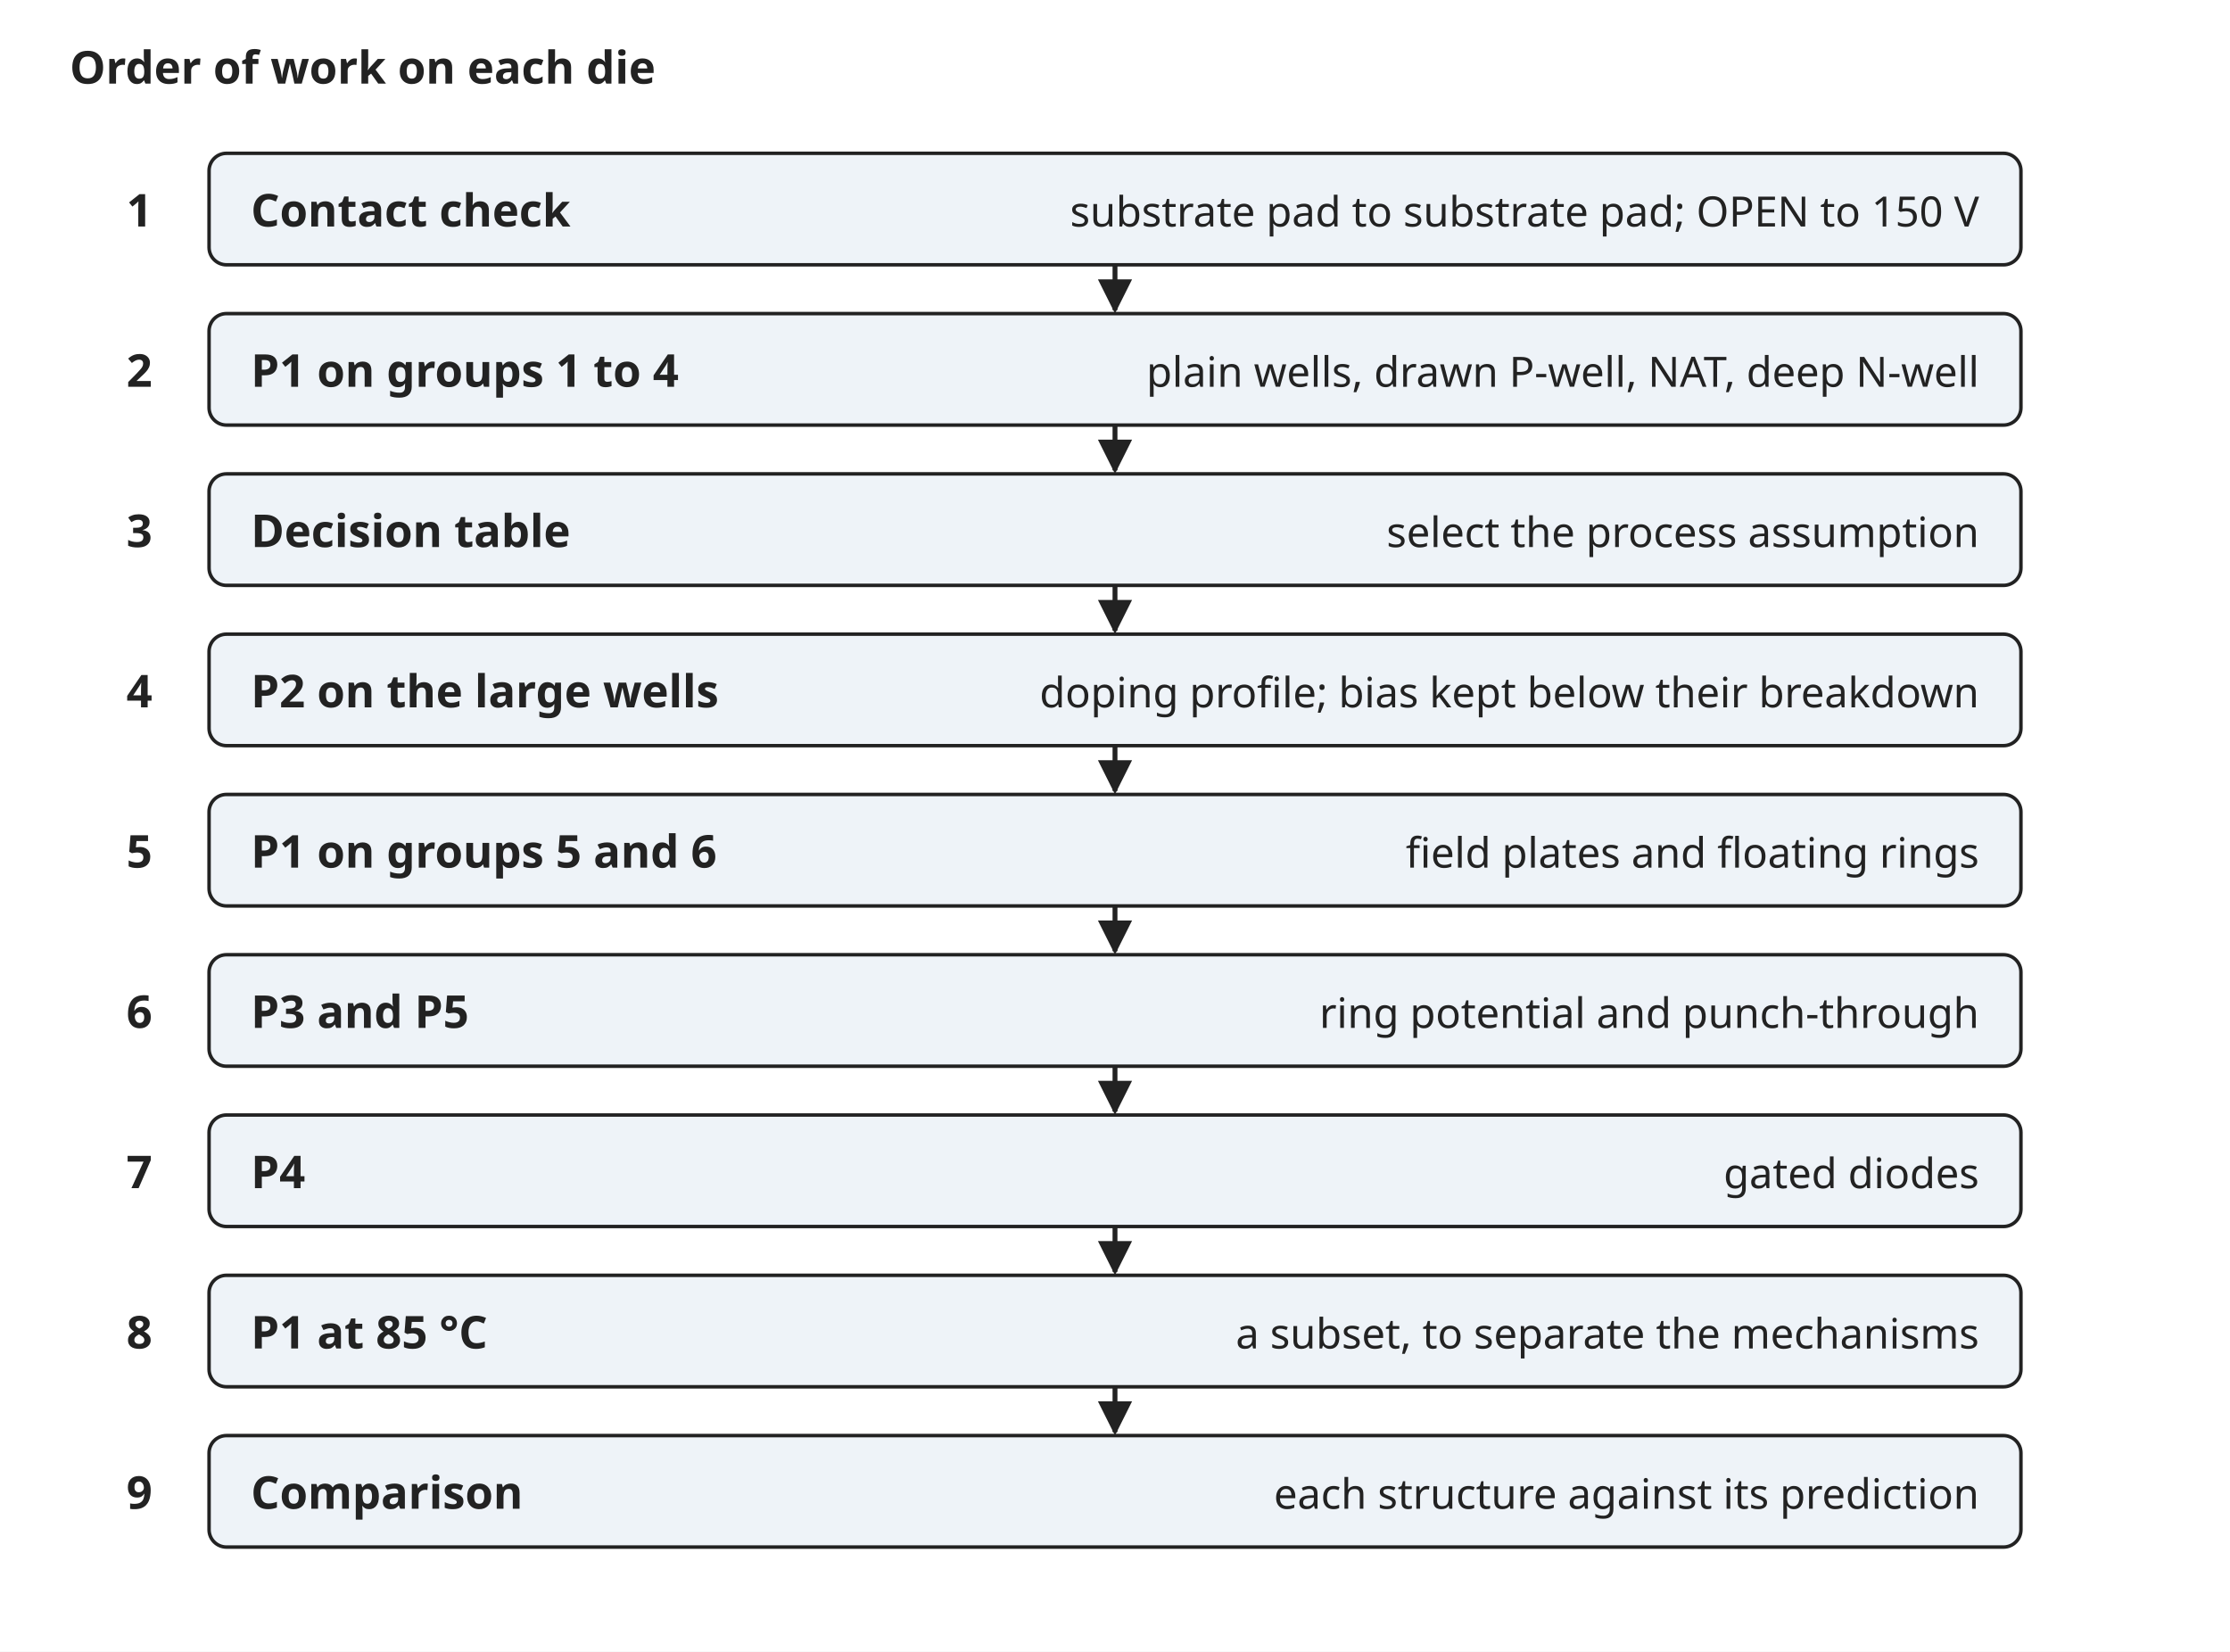
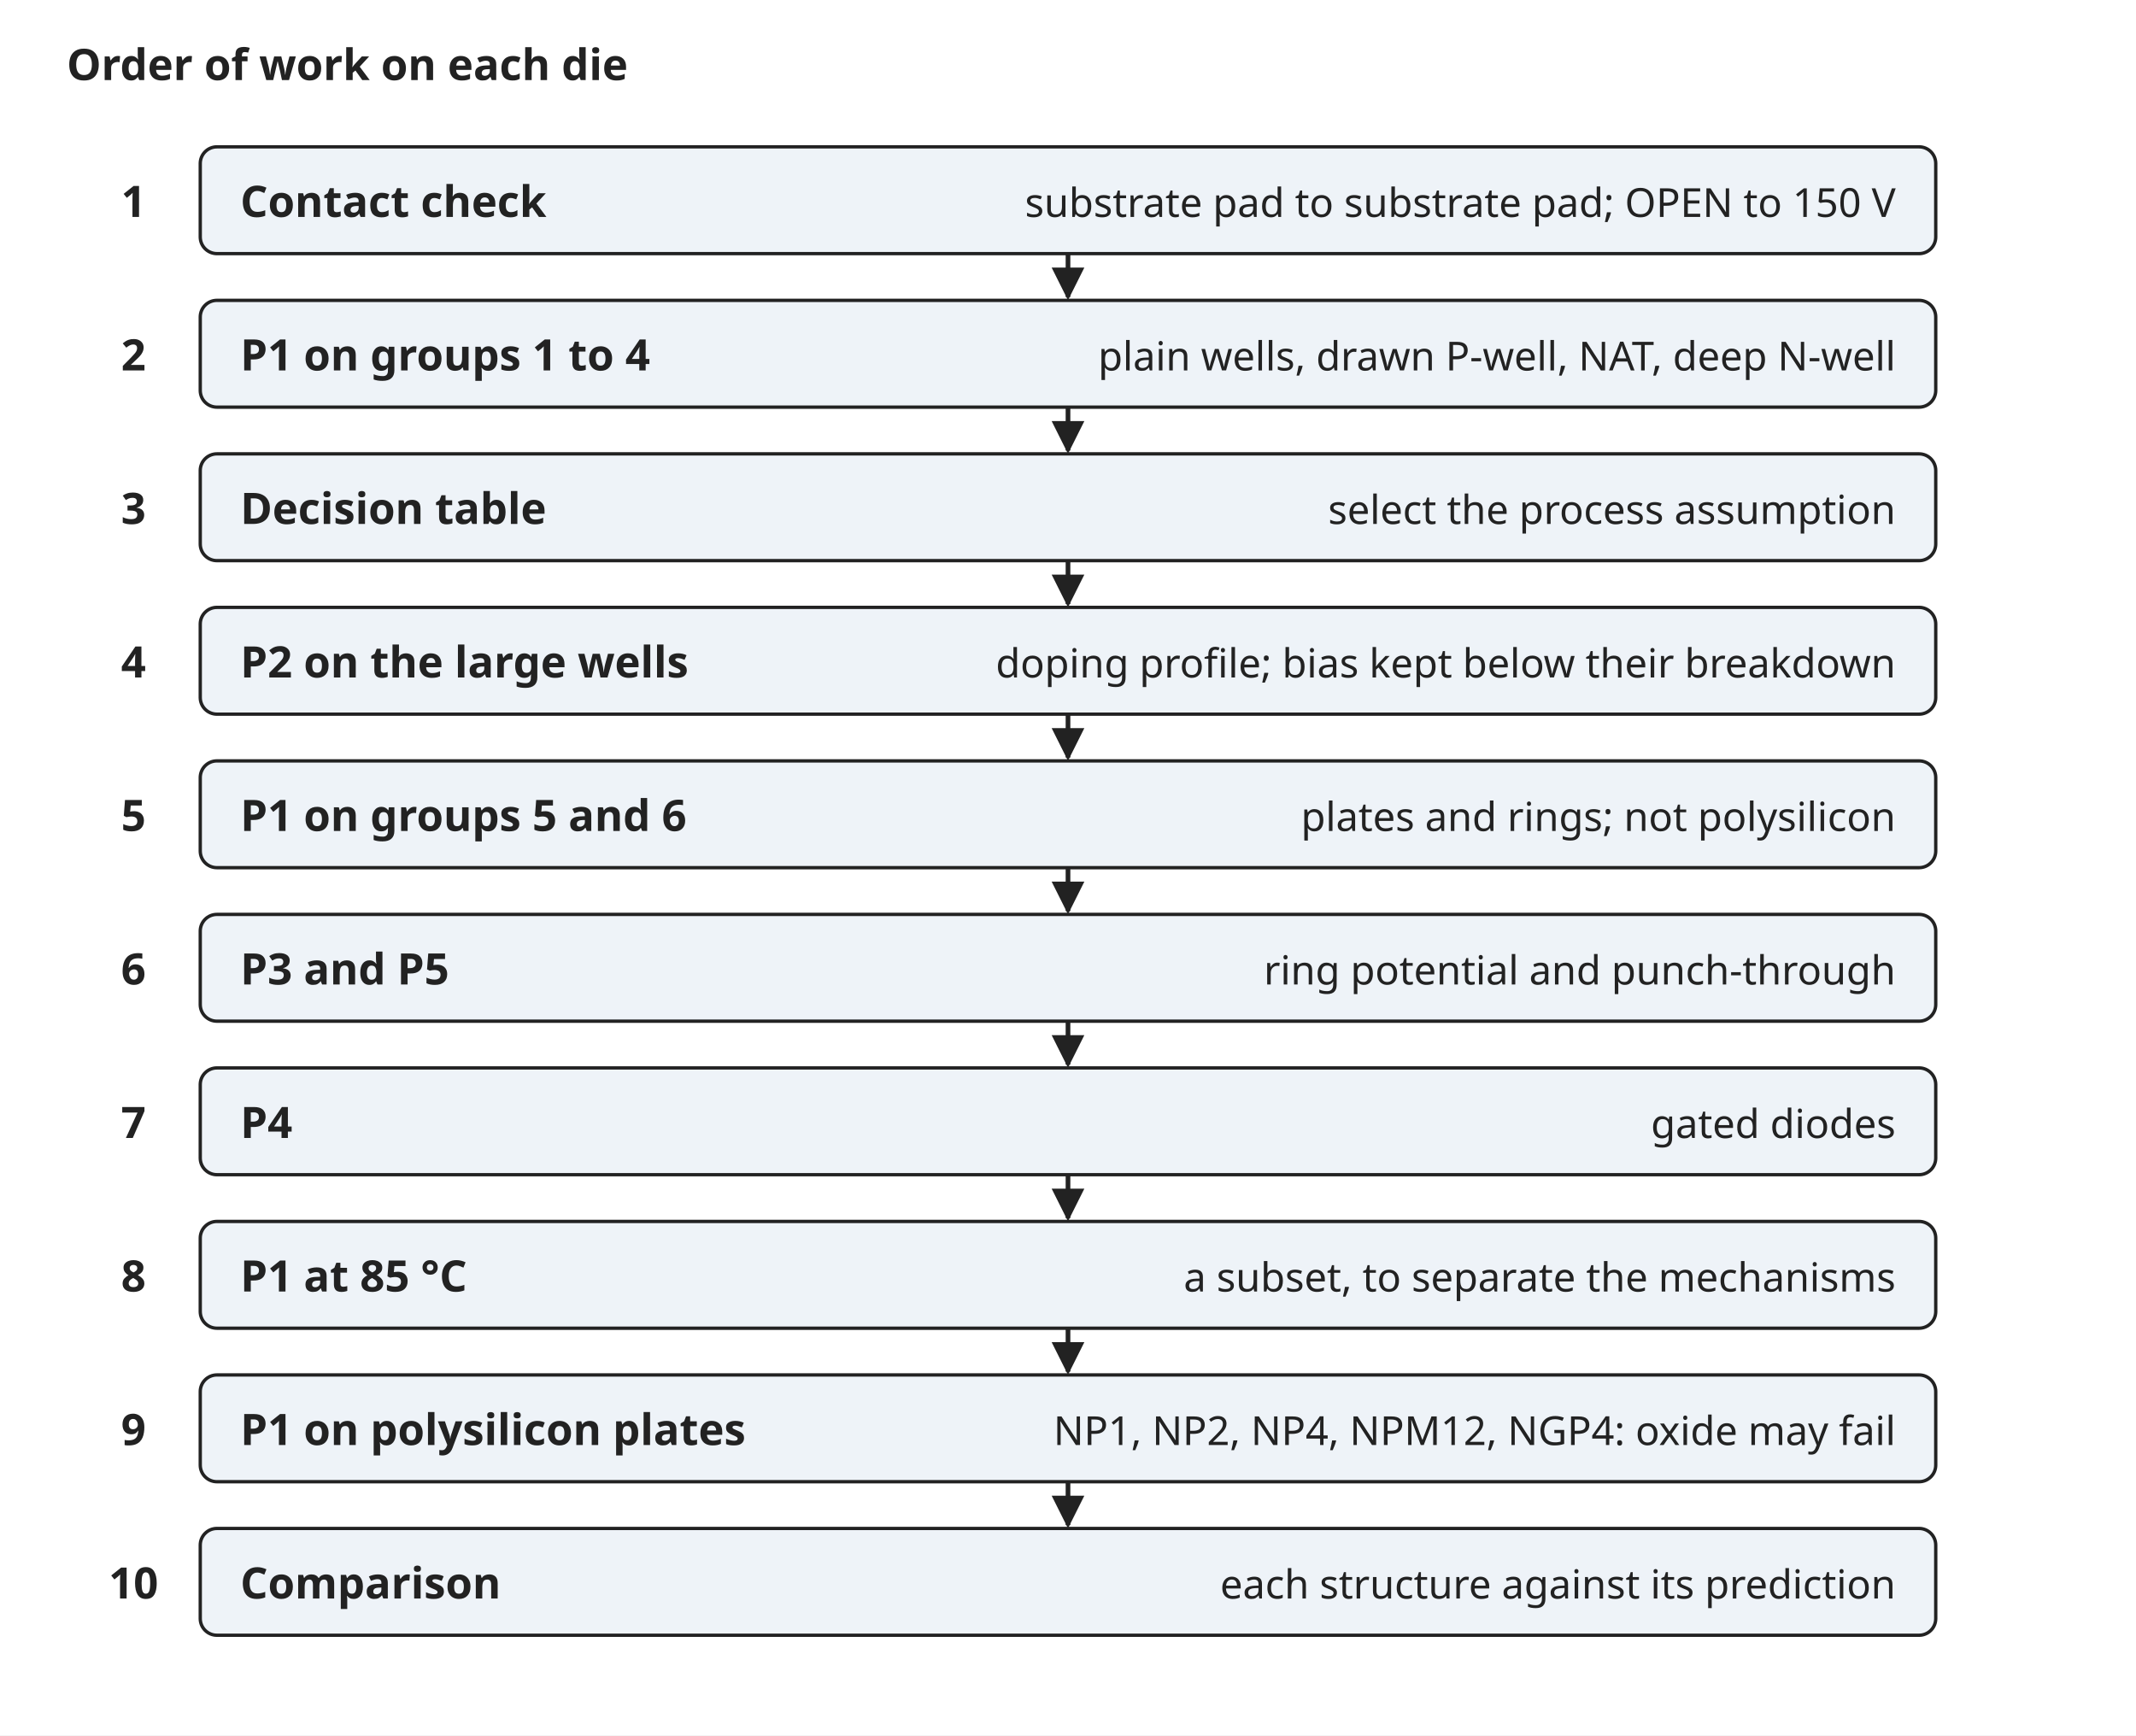
- <svg xmlns="http://www.w3.org/2000/svg" width="640" height="474" viewBox="0 0 640 474" font-family="sans-serif" font-size="13">
-   <rect width="640" height="474" fill="white" />
+ <svg xmlns="http://www.w3.org/2000/svg" width="640" height="520" viewBox="0 0 640 520" font-family="sans-serif" font-size="13">
+   <rect width="640" height="520" fill="white" />
  <defs>
    <marker id="arrow" viewBox="0 0 10 10" refX="9" refY="5" markerWidth="7" markerHeight="7" orient="auto-start-reverse">
      <path d="M0,0 L10,5 L0,10 z" fill="#222222" />
    </marker>
  </defs>
  <text x="20" y="24" text-anchor="start" font-size="13" font-weight="bold" fill="#222222">Order of work on each die</text>
  <rect x="60" y="44" width="520" height="32" rx="5" fill="#eef3f8" stroke="#222222" />
  <text x="40" y="65" text-anchor="middle" font-size="13" font-weight="bold" fill="#222222">1</text>
  <text x="72" y="65" text-anchor="start" font-size="13" font-weight="bold" fill="#222222">Contact check</text>
  <text x="568" y="65" text-anchor="end" font-size="12" font-weight="normal" fill="#222222">substrate pad to substrate pad; OPEN to 150 V</text>
  <rect x="60" y="90" width="520" height="32" rx="5" fill="#eef3f8" stroke="#222222" />
  <text x="40" y="111" text-anchor="middle" font-size="13" font-weight="bold" fill="#222222">2</text>
  <text x="72" y="111" text-anchor="start" font-size="13" font-weight="bold" fill="#222222">P1 on groups 1 to 4</text>
  <text x="568" y="111" text-anchor="end" font-size="12" font-weight="normal" fill="#222222">plain wells, drawn P-well, NAT, deep N-well</text>
  <line x1="320" y1="76" x2="320" y2="89" stroke="#222222" stroke-width="1.4" marker-end="url(#arrow)" />
  <rect x="60" y="136" width="520" height="32" rx="5" fill="#eef3f8" stroke="#222222" />
  <text x="40" y="157" text-anchor="middle" font-size="13" font-weight="bold" fill="#222222">3</text>
  <text x="72" y="157" text-anchor="start" font-size="13" font-weight="bold" fill="#222222">Decision table</text>
  <text x="568" y="157" text-anchor="end" font-size="12" font-weight="normal" fill="#222222">select the process assumption</text>
  <line x1="320" y1="122" x2="320" y2="135" stroke="#222222" stroke-width="1.4" marker-end="url(#arrow)" />
  <rect x="60" y="182" width="520" height="32" rx="5" fill="#eef3f8" stroke="#222222" />
  <text x="40" y="203" text-anchor="middle" font-size="13" font-weight="bold" fill="#222222">4</text>
  <text x="72" y="203" text-anchor="start" font-size="13" font-weight="bold" fill="#222222">P2 on the large wells</text>
  <text x="568" y="203" text-anchor="end" font-size="12" font-weight="normal" fill="#222222">doping profile; bias kept below their breakdown</text>
  <line x1="320" y1="168" x2="320" y2="181" stroke="#222222" stroke-width="1.4" marker-end="url(#arrow)" />
  <rect x="60" y="228" width="520" height="32" rx="5" fill="#eef3f8" stroke="#222222" />
  <text x="40" y="249" text-anchor="middle" font-size="13" font-weight="bold" fill="#222222">5</text>
  <text x="72" y="249" text-anchor="start" font-size="13" font-weight="bold" fill="#222222">P1 on groups 5 and 6</text>
-   <text x="568" y="249" text-anchor="end" font-size="12" font-weight="normal" fill="#222222">field plates and floating rings</text>
+   <text x="568" y="249" text-anchor="end" font-size="12" font-weight="normal" fill="#222222">plates and rings; not polysilicon</text>
  <line x1="320" y1="214" x2="320" y2="227" stroke="#222222" stroke-width="1.4" marker-end="url(#arrow)" />
  <rect x="60" y="274" width="520" height="32" rx="5" fill="#eef3f8" stroke="#222222" />
  <text x="40" y="295" text-anchor="middle" font-size="13" font-weight="bold" fill="#222222">6</text>
  <text x="72" y="295" text-anchor="start" font-size="13" font-weight="bold" fill="#222222">P3 and P5</text>
  <text x="568" y="295" text-anchor="end" font-size="12" font-weight="normal" fill="#222222">ring potential and punch-through</text>
  <line x1="320" y1="260" x2="320" y2="273" stroke="#222222" stroke-width="1.4" marker-end="url(#arrow)" />
  <rect x="60" y="320" width="520" height="32" rx="5" fill="#eef3f8" stroke="#222222" />
  <text x="40" y="341" text-anchor="middle" font-size="13" font-weight="bold" fill="#222222">7</text>
  <text x="72" y="341" text-anchor="start" font-size="13" font-weight="bold" fill="#222222">P4</text>
  <text x="568" y="341" text-anchor="end" font-size="12" font-weight="normal" fill="#222222">gated diodes</text>
  <line x1="320" y1="306" x2="320" y2="319" stroke="#222222" stroke-width="1.4" marker-end="url(#arrow)" />
  <rect x="60" y="366" width="520" height="32" rx="5" fill="#eef3f8" stroke="#222222" />
  <text x="40" y="387" text-anchor="middle" font-size="13" font-weight="bold" fill="#222222">8</text>
  <text x="72" y="387" text-anchor="start" font-size="13" font-weight="bold" fill="#222222">P1 at 85 °C</text>
  <text x="568" y="387" text-anchor="end" font-size="12" font-weight="normal" fill="#222222">a subset, to separate the mechanisms</text>
  <line x1="320" y1="352" x2="320" y2="365" stroke="#222222" stroke-width="1.4" marker-end="url(#arrow)" />
  <rect x="60" y="412" width="520" height="32" rx="5" fill="#eef3f8" stroke="#222222" />
  <text x="40" y="433" text-anchor="middle" font-size="13" font-weight="bold" fill="#222222">9</text>
-   <text x="72" y="433" text-anchor="start" font-size="13" font-weight="bold" fill="#222222">Comparison</text>
-   <text x="568" y="433" text-anchor="end" font-size="12" font-weight="normal" fill="#222222">each structure against its prediction</text>
+   <text x="72" y="433" text-anchor="start" font-size="13" font-weight="bold" fill="#222222">P1 on polysilicon plates</text>
+   <text x="568" y="433" text-anchor="end" font-size="12" font-weight="normal" fill="#222222">NP1, NP2, NP4, NPM12, NGP4: oxide may fail</text>
  <line x1="320" y1="398" x2="320" y2="411" stroke="#222222" stroke-width="1.4" marker-end="url(#arrow)" />
+   <rect x="60" y="458" width="520" height="32" rx="5" fill="#eef3f8" stroke="#222222" />
+   <text x="40" y="479" text-anchor="middle" font-size="13" font-weight="bold" fill="#222222">10</text>
+   <text x="72" y="479" text-anchor="start" font-size="13" font-weight="bold" fill="#222222">Comparison</text>
+   <text x="568" y="479" text-anchor="end" font-size="12" font-weight="normal" fill="#222222">each structure against its prediction</text>
+   <line x1="320" y1="444" x2="320" y2="457" stroke="#222222" stroke-width="1.4" marker-end="url(#arrow)" />
</svg>
